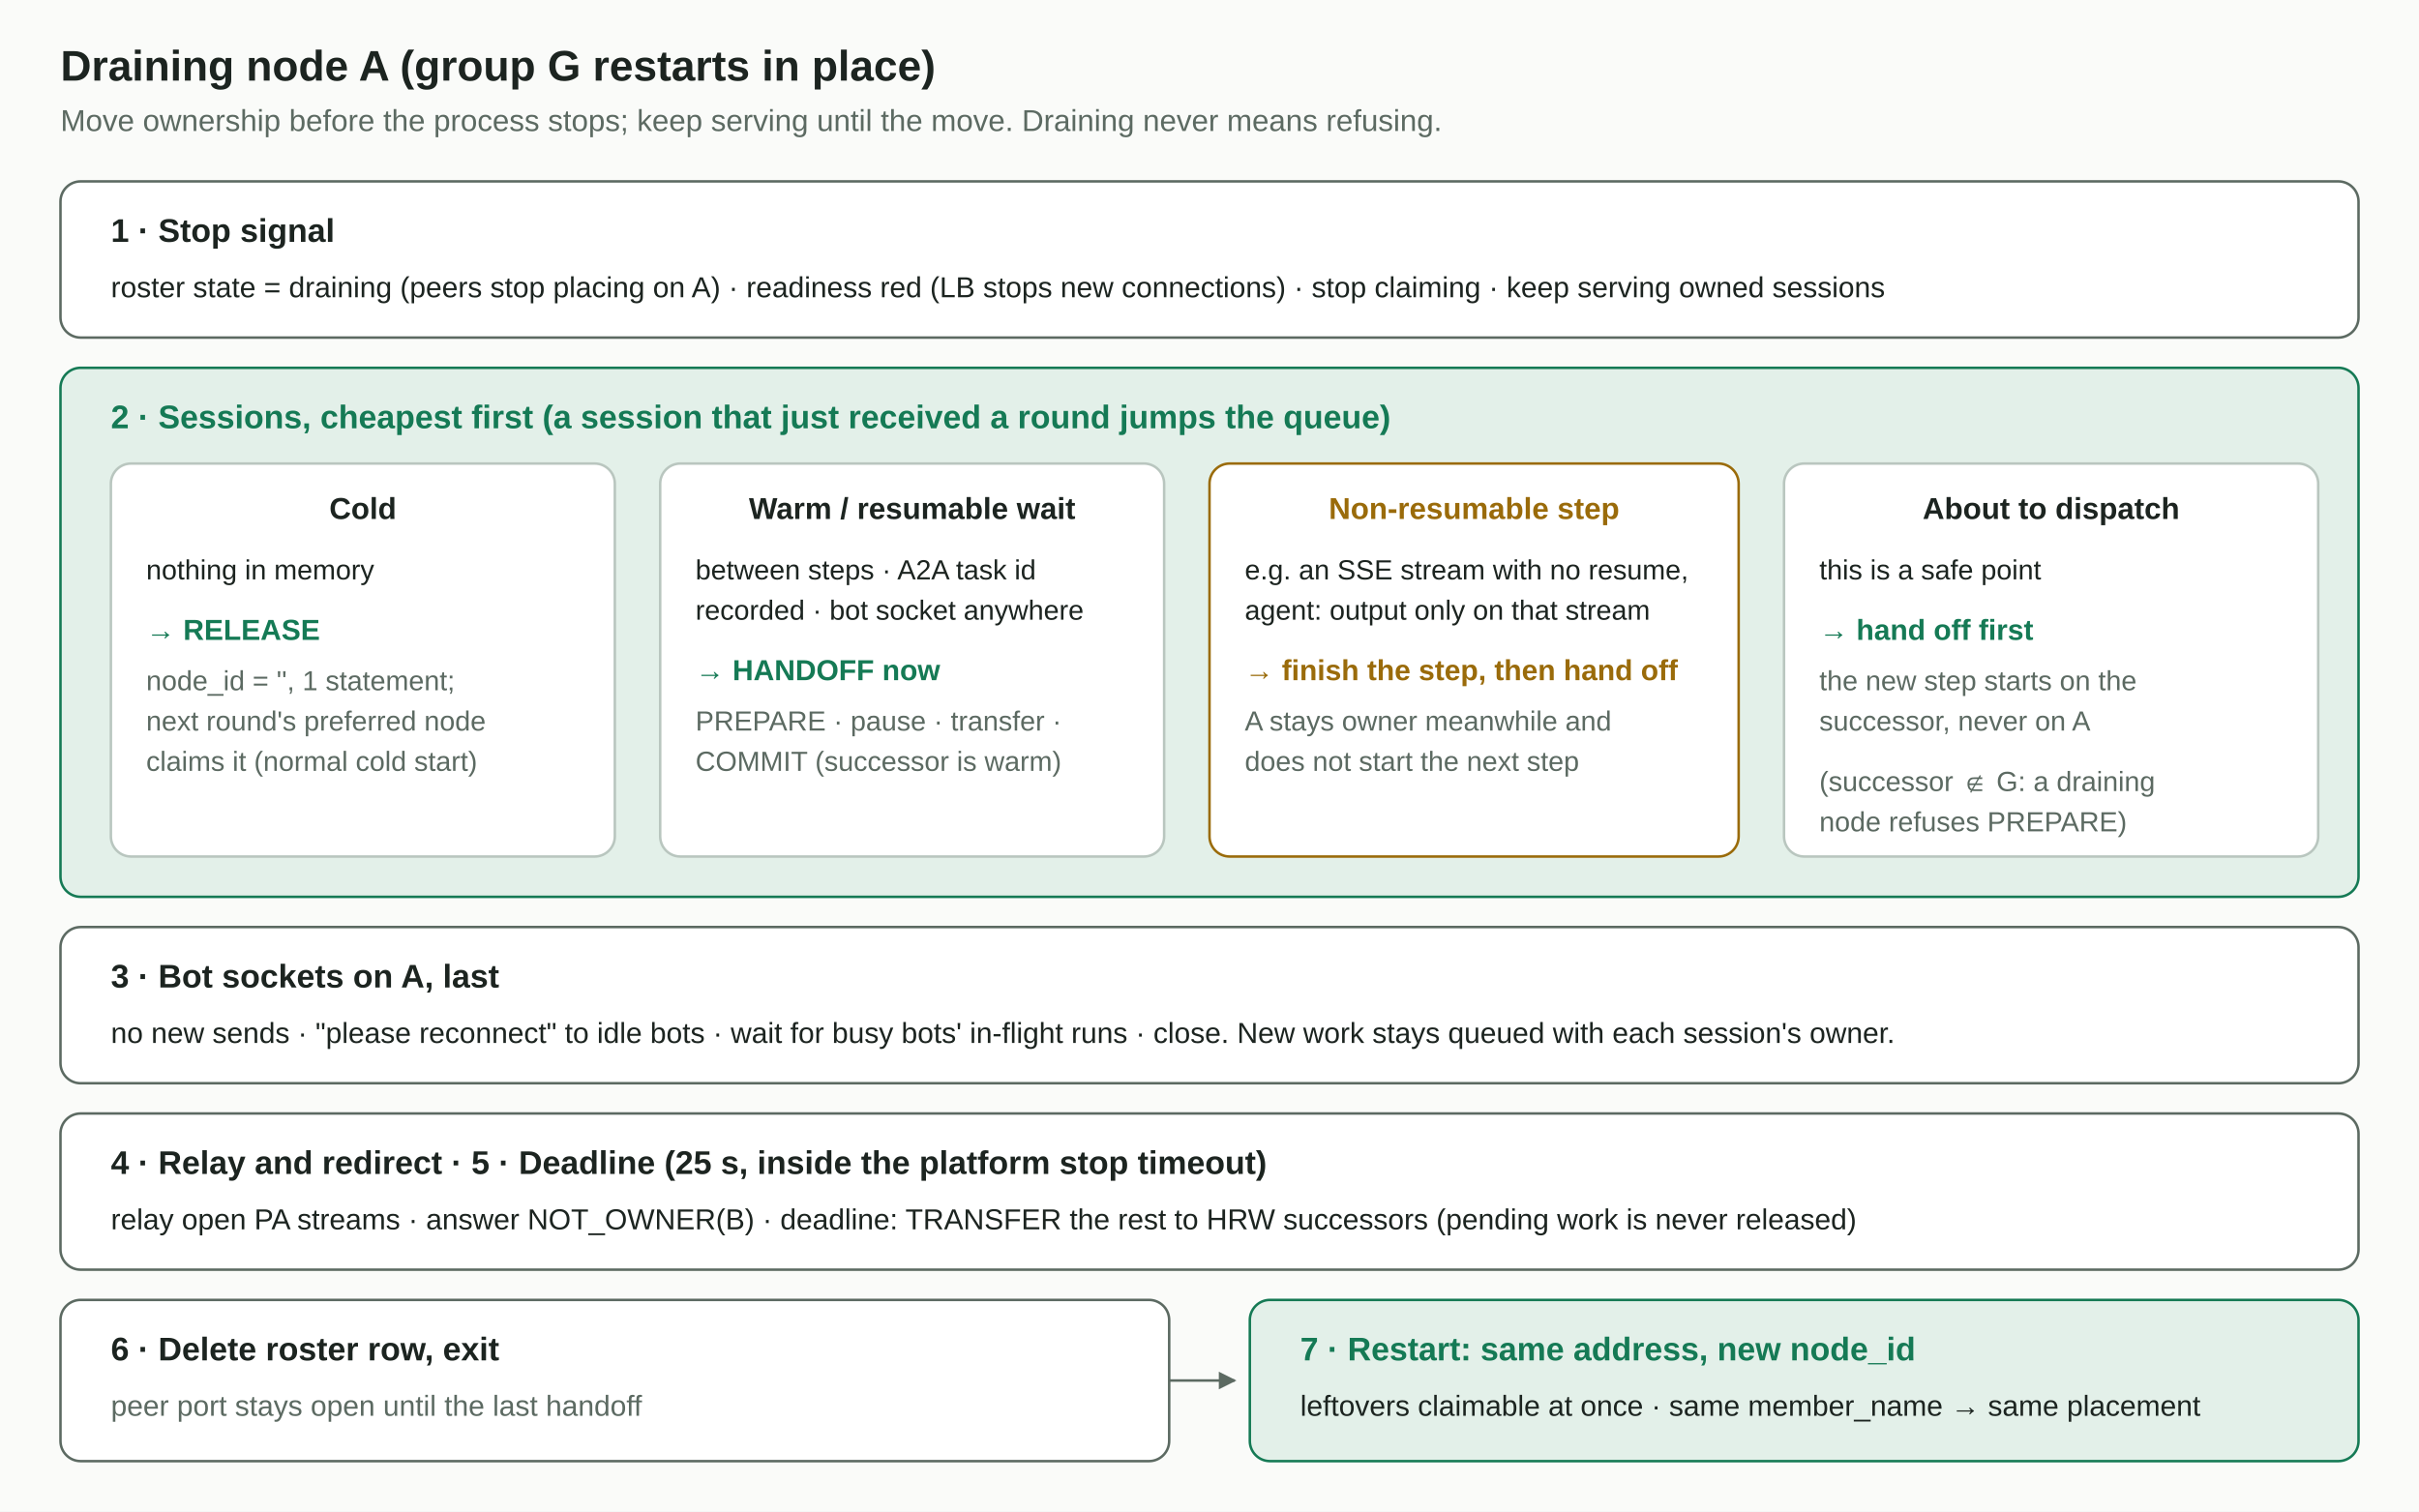
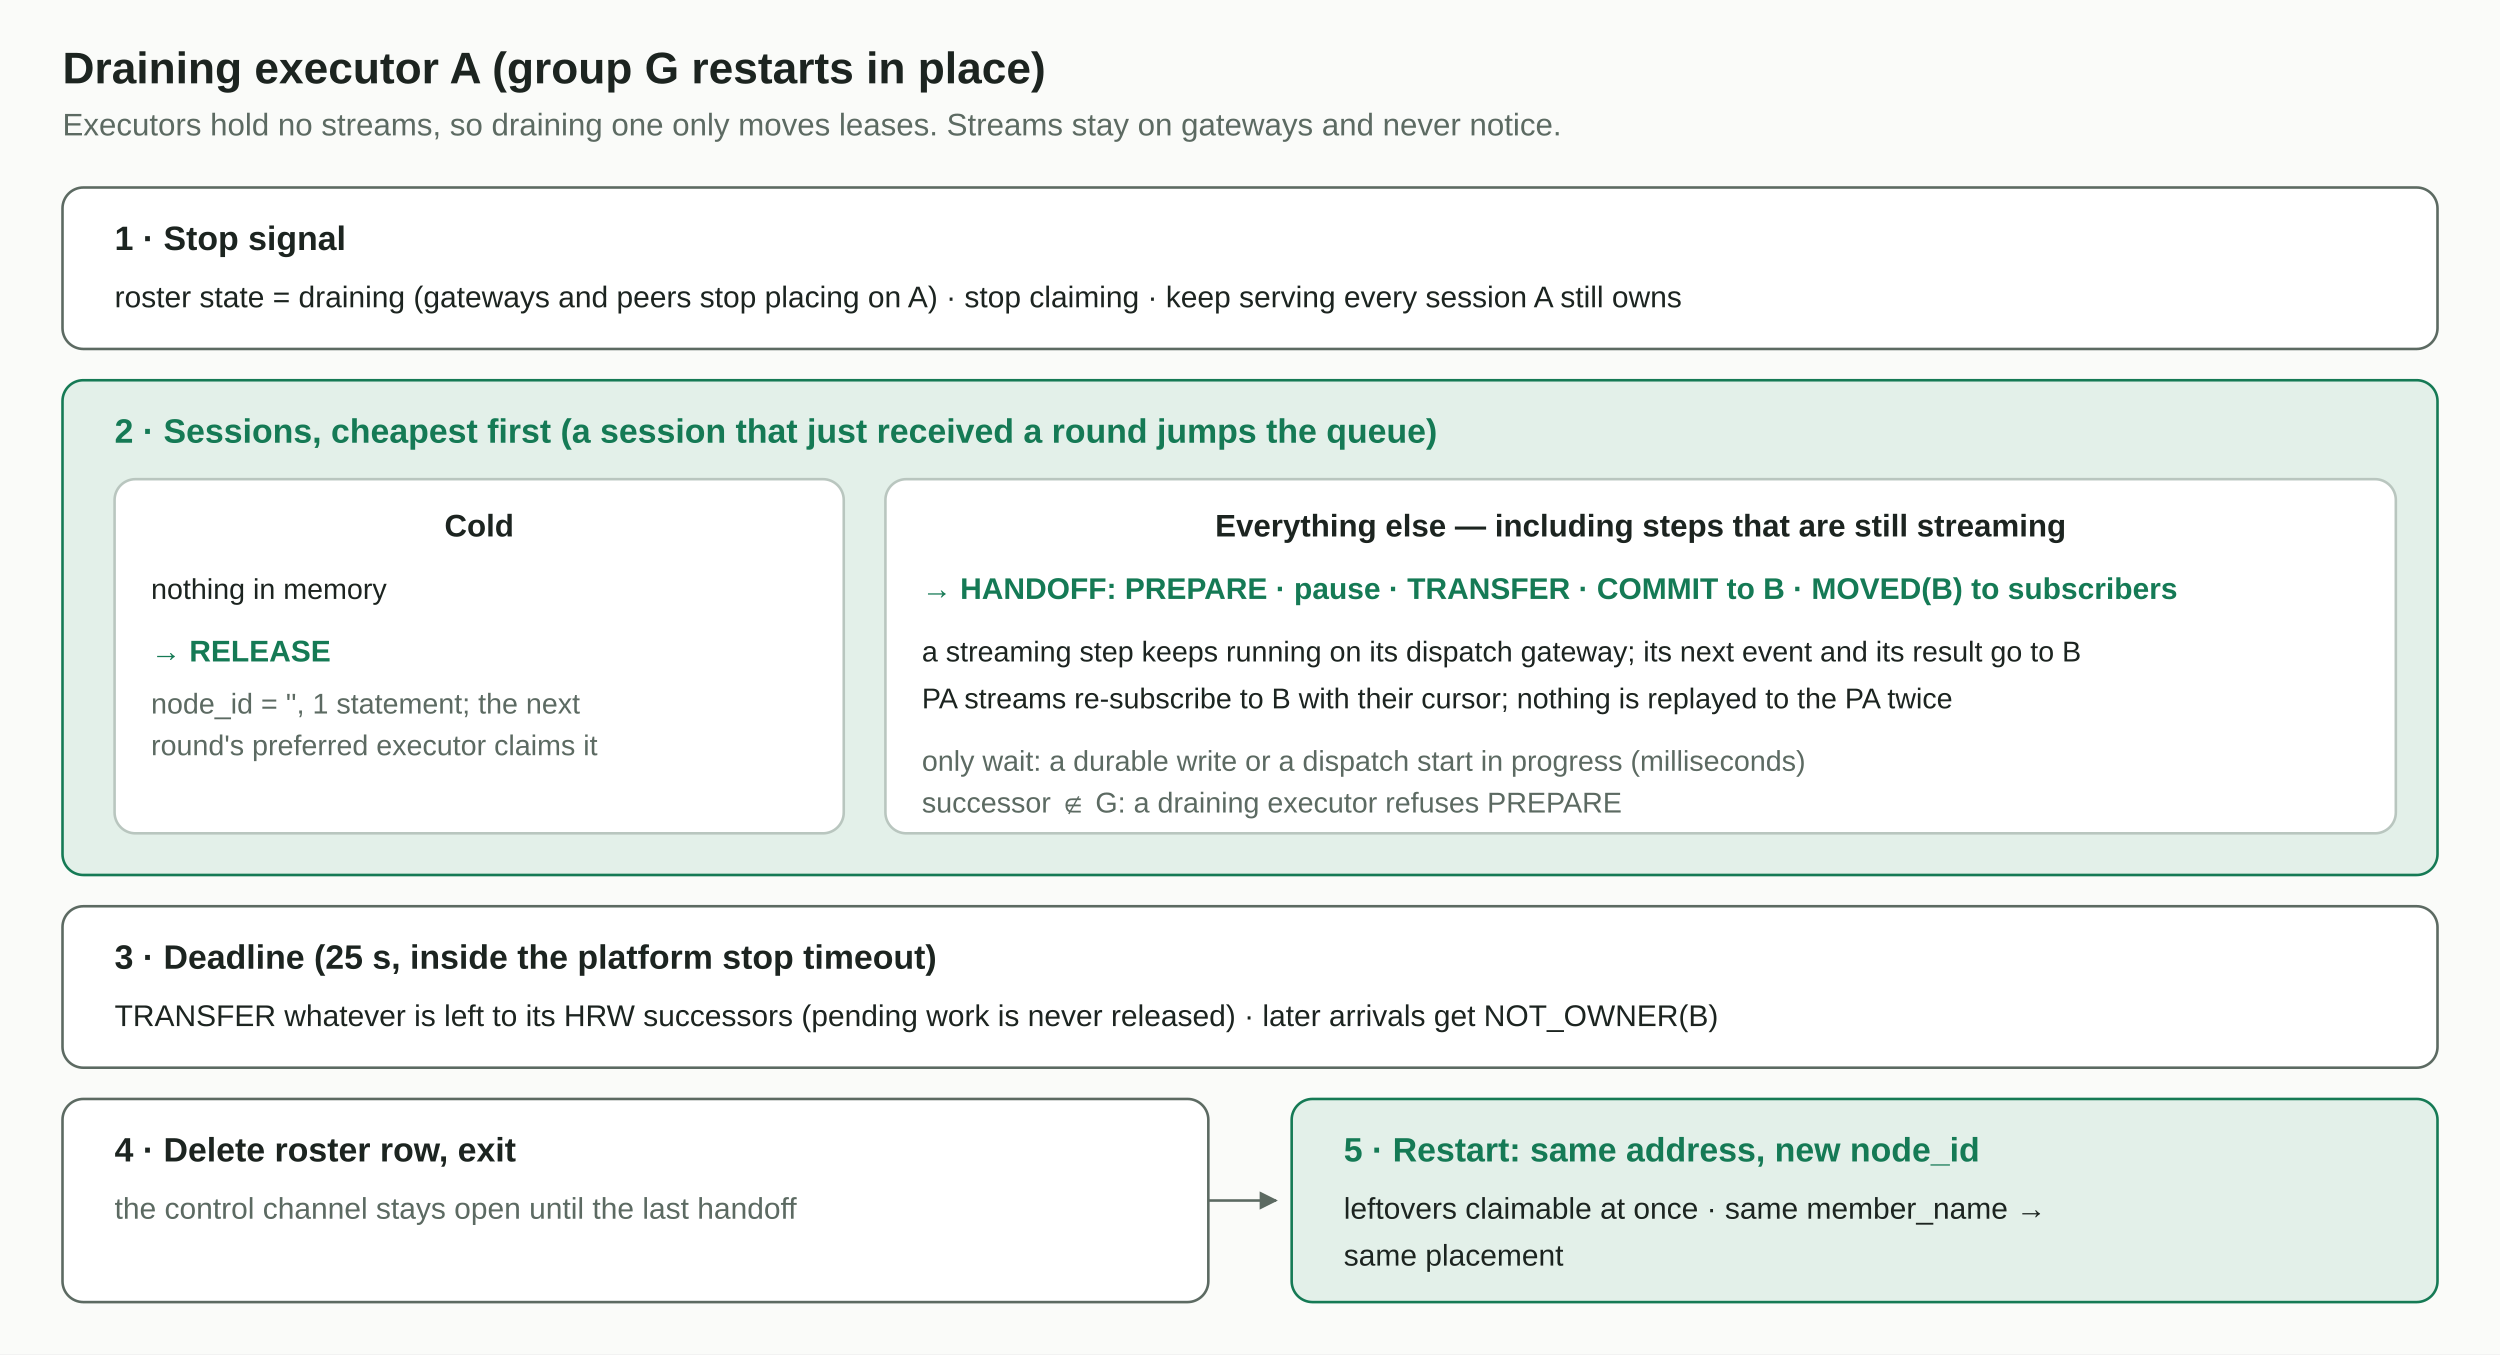
- <svg xmlns="http://www.w3.org/2000/svg" viewBox="0 0 960 600" font-family="Arial, Helvetica, sans-serif">
+ <svg xmlns="http://www.w3.org/2000/svg" viewBox="0 0 960 520" font-family="Arial, Helvetica, sans-serif">
  <defs>
    <marker id="ar" viewBox="0 0 10 10" refX="9" refY="5" markerWidth="7" markerHeight="7" orient="auto-start-reverse">
      <path d="M0 0L10 5L0 10z" fill="#5c6a62" />
    </marker>
  </defs>
-   <rect x="0" y="0" width="960" height="600" fill="#fafbf9" />
-   <text x="24" y="32" font-size="17" font-weight="bold" fill="#1c2420">Draining node A (group G restarts in place)</text>
-   <text x="24" y="52" font-size="12" fill="#5c6a62">Move ownership before the process stops; keep serving until the move. Draining never means refusing.</text>
+   <rect x="0" y="0" width="960" height="520" fill="#fafbf9" />
+   <text x="24" y="32" font-size="17" font-weight="bold" fill="#1c2420">Draining executor A (group G restarts in place)</text>
+   <text x="24" y="52" font-size="12" fill="#5c6a62">Executors hold no streams, so draining one only moves leases. Streams stay on gateways and never notice.</text>
  <rect x="24" y="72" width="912" height="62" rx="8" fill="#ffffff" stroke="#5c6a62" />
  <text x="44" y="96" font-size="13" font-weight="bold" fill="#1c2420">1 · Stop signal</text>
-   <text x="44" y="118" font-size="11.5" fill="#1c2420">roster state = draining (peers stop placing on A) · readiness red (LB stops new connections) · stop claiming · keep serving owned sessions</text>
-   <rect x="24" y="146" width="912" height="210" rx="8" fill="#e3f0e9" stroke="#157a55" />
+   <text x="44" y="118" font-size="11.5" fill="#1c2420">roster state = draining (gateways and peers stop placing on A) · stop claiming · keep serving every session A still owns</text>
+   <rect x="24" y="146" width="912" height="190" rx="8" fill="#e3f0e9" stroke="#157a55" />
  <text x="44" y="170" font-size="13" font-weight="bold" fill="#157a55">2 · Sessions, cheapest first (a session that just received a round jumps the queue)</text>
-   <rect x="44" y="184" width="200" height="156" rx="8" fill="#ffffff" stroke="#b9c6bf" />
-   <text x="144" y="206" font-size="12" font-weight="bold" text-anchor="middle" fill="#1c2420">Cold</text>
+   <rect x="44" y="184" width="280" height="136" rx="8" fill="#ffffff" stroke="#b9c6bf" />
+   <text x="184" y="206" font-size="12" font-weight="bold" text-anchor="middle" fill="#1c2420">Cold</text>
  <text x="58" y="230" font-size="11" fill="#1c2420">nothing in memory</text>
  <text x="58" y="254" font-size="11.5" font-weight="bold" fill="#157a55">→ RELEASE</text>
-   <text x="58" y="274" font-size="11" fill="#5c6a62">node_id = '', 1 statement;</text>
-   <text x="58" y="290" font-size="11" fill="#5c6a62">next round's preferred node</text>
-   <text x="58" y="306" font-size="11" fill="#5c6a62">claims it (normal cold start)</text>
-   <rect x="262" y="184" width="200" height="156" rx="8" fill="#ffffff" stroke="#b9c6bf" />
-   <text x="362" y="206" font-size="12" font-weight="bold" text-anchor="middle" fill="#1c2420">Warm / resumable wait</text>
-   <text x="276" y="230" font-size="11" fill="#1c2420">between steps · A2A task id</text>
-   <text x="276" y="246" font-size="11" fill="#1c2420">recorded · bot socket anywhere</text>
-   <text x="276" y="270" font-size="11.5" font-weight="bold" fill="#157a55">→ HANDOFF now</text>
-   <text x="276" y="290" font-size="11" fill="#5c6a62">PREPARE · pause · transfer ·</text>
-   <text x="276" y="306" font-size="11" fill="#5c6a62">COMMIT (successor is warm)</text>
-   <rect x="480" y="184" width="210" height="156" rx="8" fill="#ffffff" stroke="#9a6b0a" />
-   <text x="585" y="206" font-size="12" font-weight="bold" text-anchor="middle" fill="#9a6b0a">Non-resumable step</text>
-   <text x="494" y="230" font-size="11" fill="#1c2420">e.g. an SSE stream with no resume,</text>
-   <text x="494" y="246" font-size="11" fill="#1c2420">agent: output only on that stream</text>
-   <text x="494" y="270" font-size="11.5" font-weight="bold" fill="#9a6b0a">→ finish the step, then hand off</text>
-   <text x="494" y="290" font-size="11" fill="#5c6a62">A stays owner meanwhile and</text>
-   <text x="494" y="306" font-size="11" fill="#5c6a62">does not start the next step</text>
-   <rect x="708" y="184" width="212" height="156" rx="8" fill="#ffffff" stroke="#b9c6bf" />
-   <text x="814" y="206" font-size="12" font-weight="bold" text-anchor="middle" fill="#1c2420">About to dispatch</text>
-   <text x="722" y="230" font-size="11" fill="#1c2420">this is a safe point</text>
-   <text x="722" y="254" font-size="11.5" font-weight="bold" fill="#157a55">→ hand off first</text>
-   <text x="722" y="274" font-size="11" fill="#5c6a62">the new step starts on the</text>
-   <text x="722" y="290" font-size="11" fill="#5c6a62">successor, never on A</text>
-   <text x="722" y="314" font-size="11" fill="#5c6a62">(successor ∉ G: a draining</text>
-   <text x="722" y="330" font-size="11" fill="#5c6a62">node refuses PREPARE)</text>
-   <rect x="24" y="368" width="912" height="62" rx="8" fill="#ffffff" stroke="#5c6a62" />
-   <text x="44" y="392" font-size="13" font-weight="bold" fill="#1c2420">3 · Bot sockets on A, last</text>
-   <text x="44" y="414" font-size="11.5" fill="#1c2420">no new sends · "please reconnect" to idle bots · wait for busy bots' in-flight runs · close. New work stays queued with each session's owner.</text>
-   <rect x="24" y="442" width="912" height="62" rx="8" fill="#ffffff" stroke="#5c6a62" />
-   <text x="44" y="466" font-size="13" font-weight="bold" fill="#1c2420">4 · Relay and redirect · 5 · Deadline (25 s, inside the platform stop timeout)</text>
-   <text x="44" y="488" font-size="11.5" fill="#1c2420">relay open PA streams · answer NOT_OWNER(B) · deadline: TRANSFER the rest to HRW successors (pending work is never released)</text>
-   <rect x="24" y="516" width="440" height="64" rx="8" fill="#ffffff" stroke="#5c6a62" />
-   <text x="44" y="540" font-size="13" font-weight="bold" fill="#1c2420">6 · Delete roster row, exit</text>
-   <text x="44" y="562" font-size="11.5" fill="#5c6a62">peer port stays open until the last handoff</text>
-   <line x1="464" y1="548" x2="490" y2="548" stroke="#5c6a62" marker-end="url(#ar)" />
-   <rect x="496" y="516" width="440" height="64" rx="8" fill="#e3f0e9" stroke="#157a55" />
-   <text x="516" y="540" font-size="13" font-weight="bold" fill="#157a55">7 · Restart: same address, new node_id</text>
-   <text x="516" y="562" font-size="11.5" fill="#1c2420">leftovers claimable at once · same member_name → same placement</text>
+   <text x="58" y="274" font-size="11" fill="#5c6a62">node_id = '', 1 statement; the next</text>
+   <text x="58" y="290" font-size="11" fill="#5c6a62">round's preferred executor claims it</text>
+   <rect x="340" y="184" width="580" height="136" rx="8" fill="#ffffff" stroke="#b9c6bf" />
+   <text x="630" y="206" font-size="12" font-weight="bold" text-anchor="middle" fill="#1c2420">Everything else — including steps that are still streaming</text>
+   <text x="354" y="230" font-size="11.5" font-weight="bold" fill="#157a55">→ HANDOFF: PREPARE · pause · TRANSFER · COMMIT to B · MOVED(B) to subscribers</text>
+   <text x="354" y="254" font-size="11" fill="#1c2420">a streaming step keeps running on its dispatch gateway; its next event and its result go to B</text>
+   <text x="354" y="272" font-size="11" fill="#1c2420">PA streams re-subscribe to B with their cursor; nothing is replayed to the PA twice</text>
+   <text x="354" y="296" font-size="11" fill="#5c6a62">only wait: a durable write or a dispatch start in progress (milliseconds)</text>
+   <text x="354" y="312" font-size="11" fill="#5c6a62">successor ∉ G: a draining executor refuses PREPARE</text>
+   <rect x="24" y="348" width="912" height="62" rx="8" fill="#ffffff" stroke="#5c6a62" />
+   <text x="44" y="372" font-size="13" font-weight="bold" fill="#1c2420">3 · Deadline (25 s, inside the platform stop timeout)</text>
+   <text x="44" y="394" font-size="11.5" fill="#1c2420">TRANSFER whatever is left to its HRW successors (pending work is never released) · later arrivals get NOT_OWNER(B)</text>
+   <rect x="24" y="422" width="440" height="78" rx="8" fill="#ffffff" stroke="#5c6a62" />
+   <text x="44" y="446" font-size="13" font-weight="bold" fill="#1c2420">4 · Delete roster row, exit</text>
+   <text x="44" y="468" font-size="11.5" fill="#5c6a62">the control channel stays open until the last handoff</text>
+   <line x1="464" y1="461" x2="490" y2="461" stroke="#5c6a62" marker-end="url(#ar)" />
+   <rect x="496" y="422" width="440" height="78" rx="8" fill="#e3f0e9" stroke="#157a55" />
+   <text x="516" y="446" font-size="13" font-weight="bold" fill="#157a55">5 · Restart: same address, new node_id</text>
+   <text x="516" y="468" font-size="11.5" fill="#1c2420">leftovers claimable at once · same member_name →</text>
+   <text x="516" y="486" font-size="11.5" fill="#1c2420">same placement</text>
</svg>
